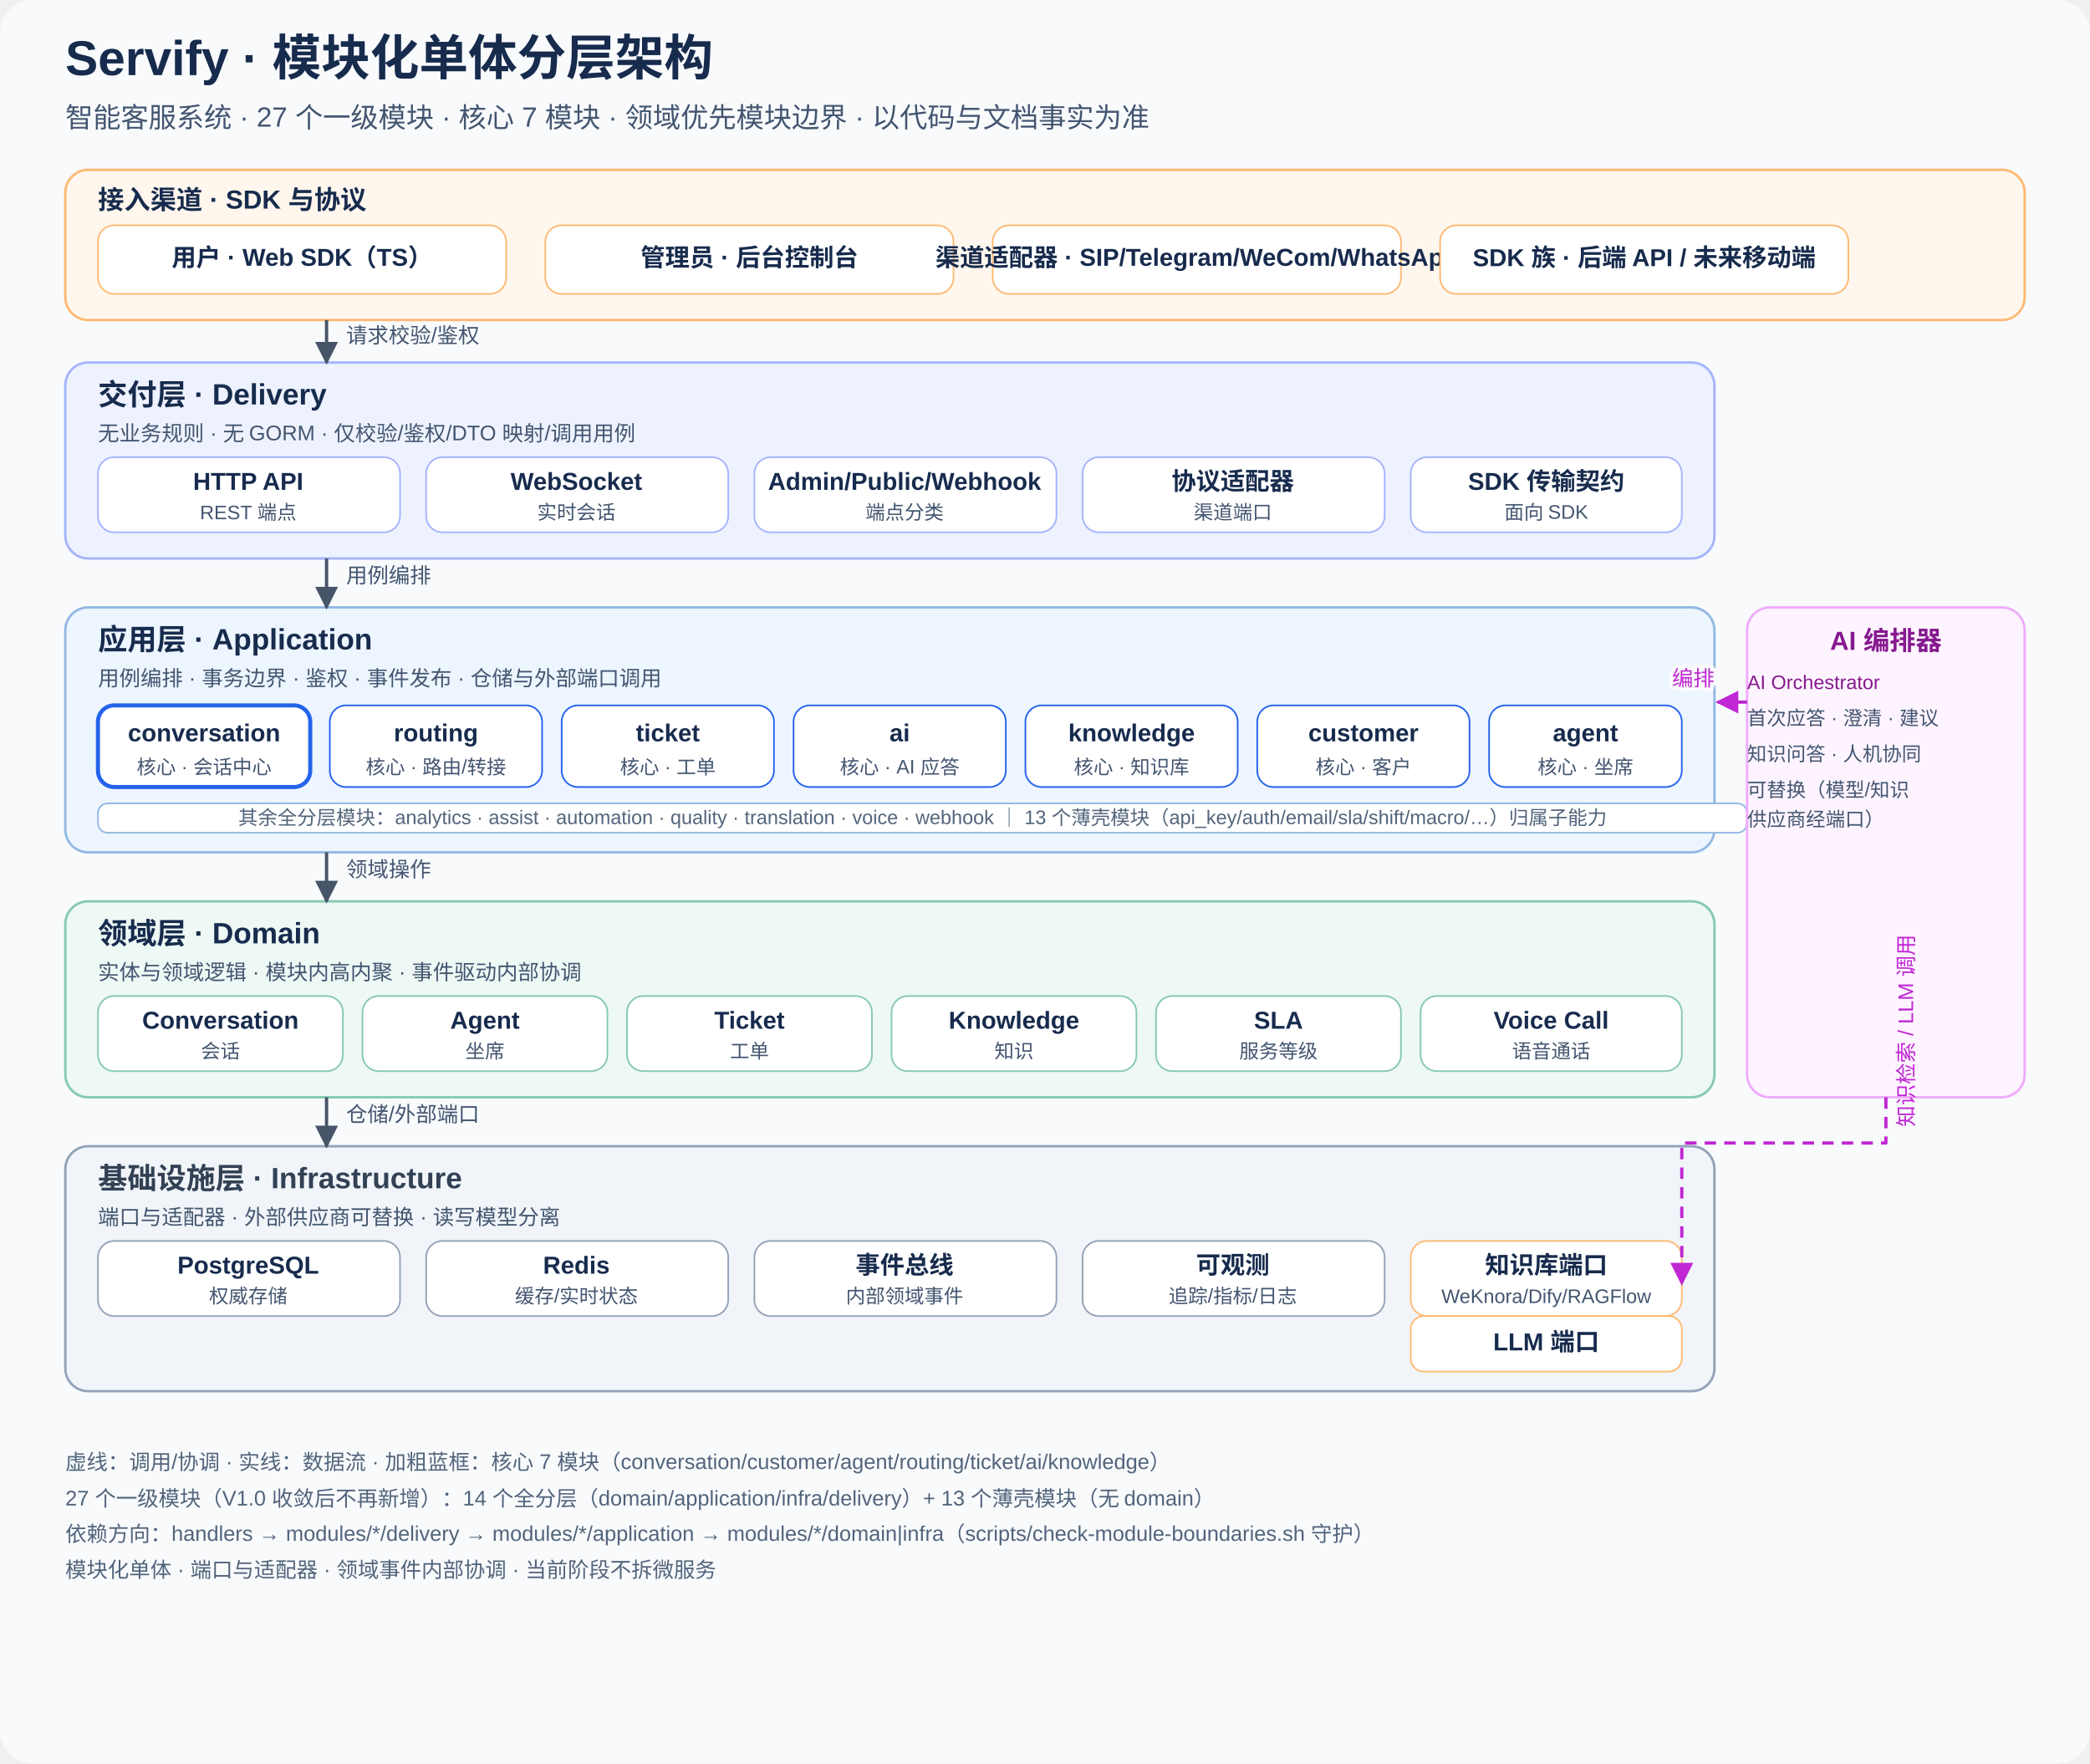
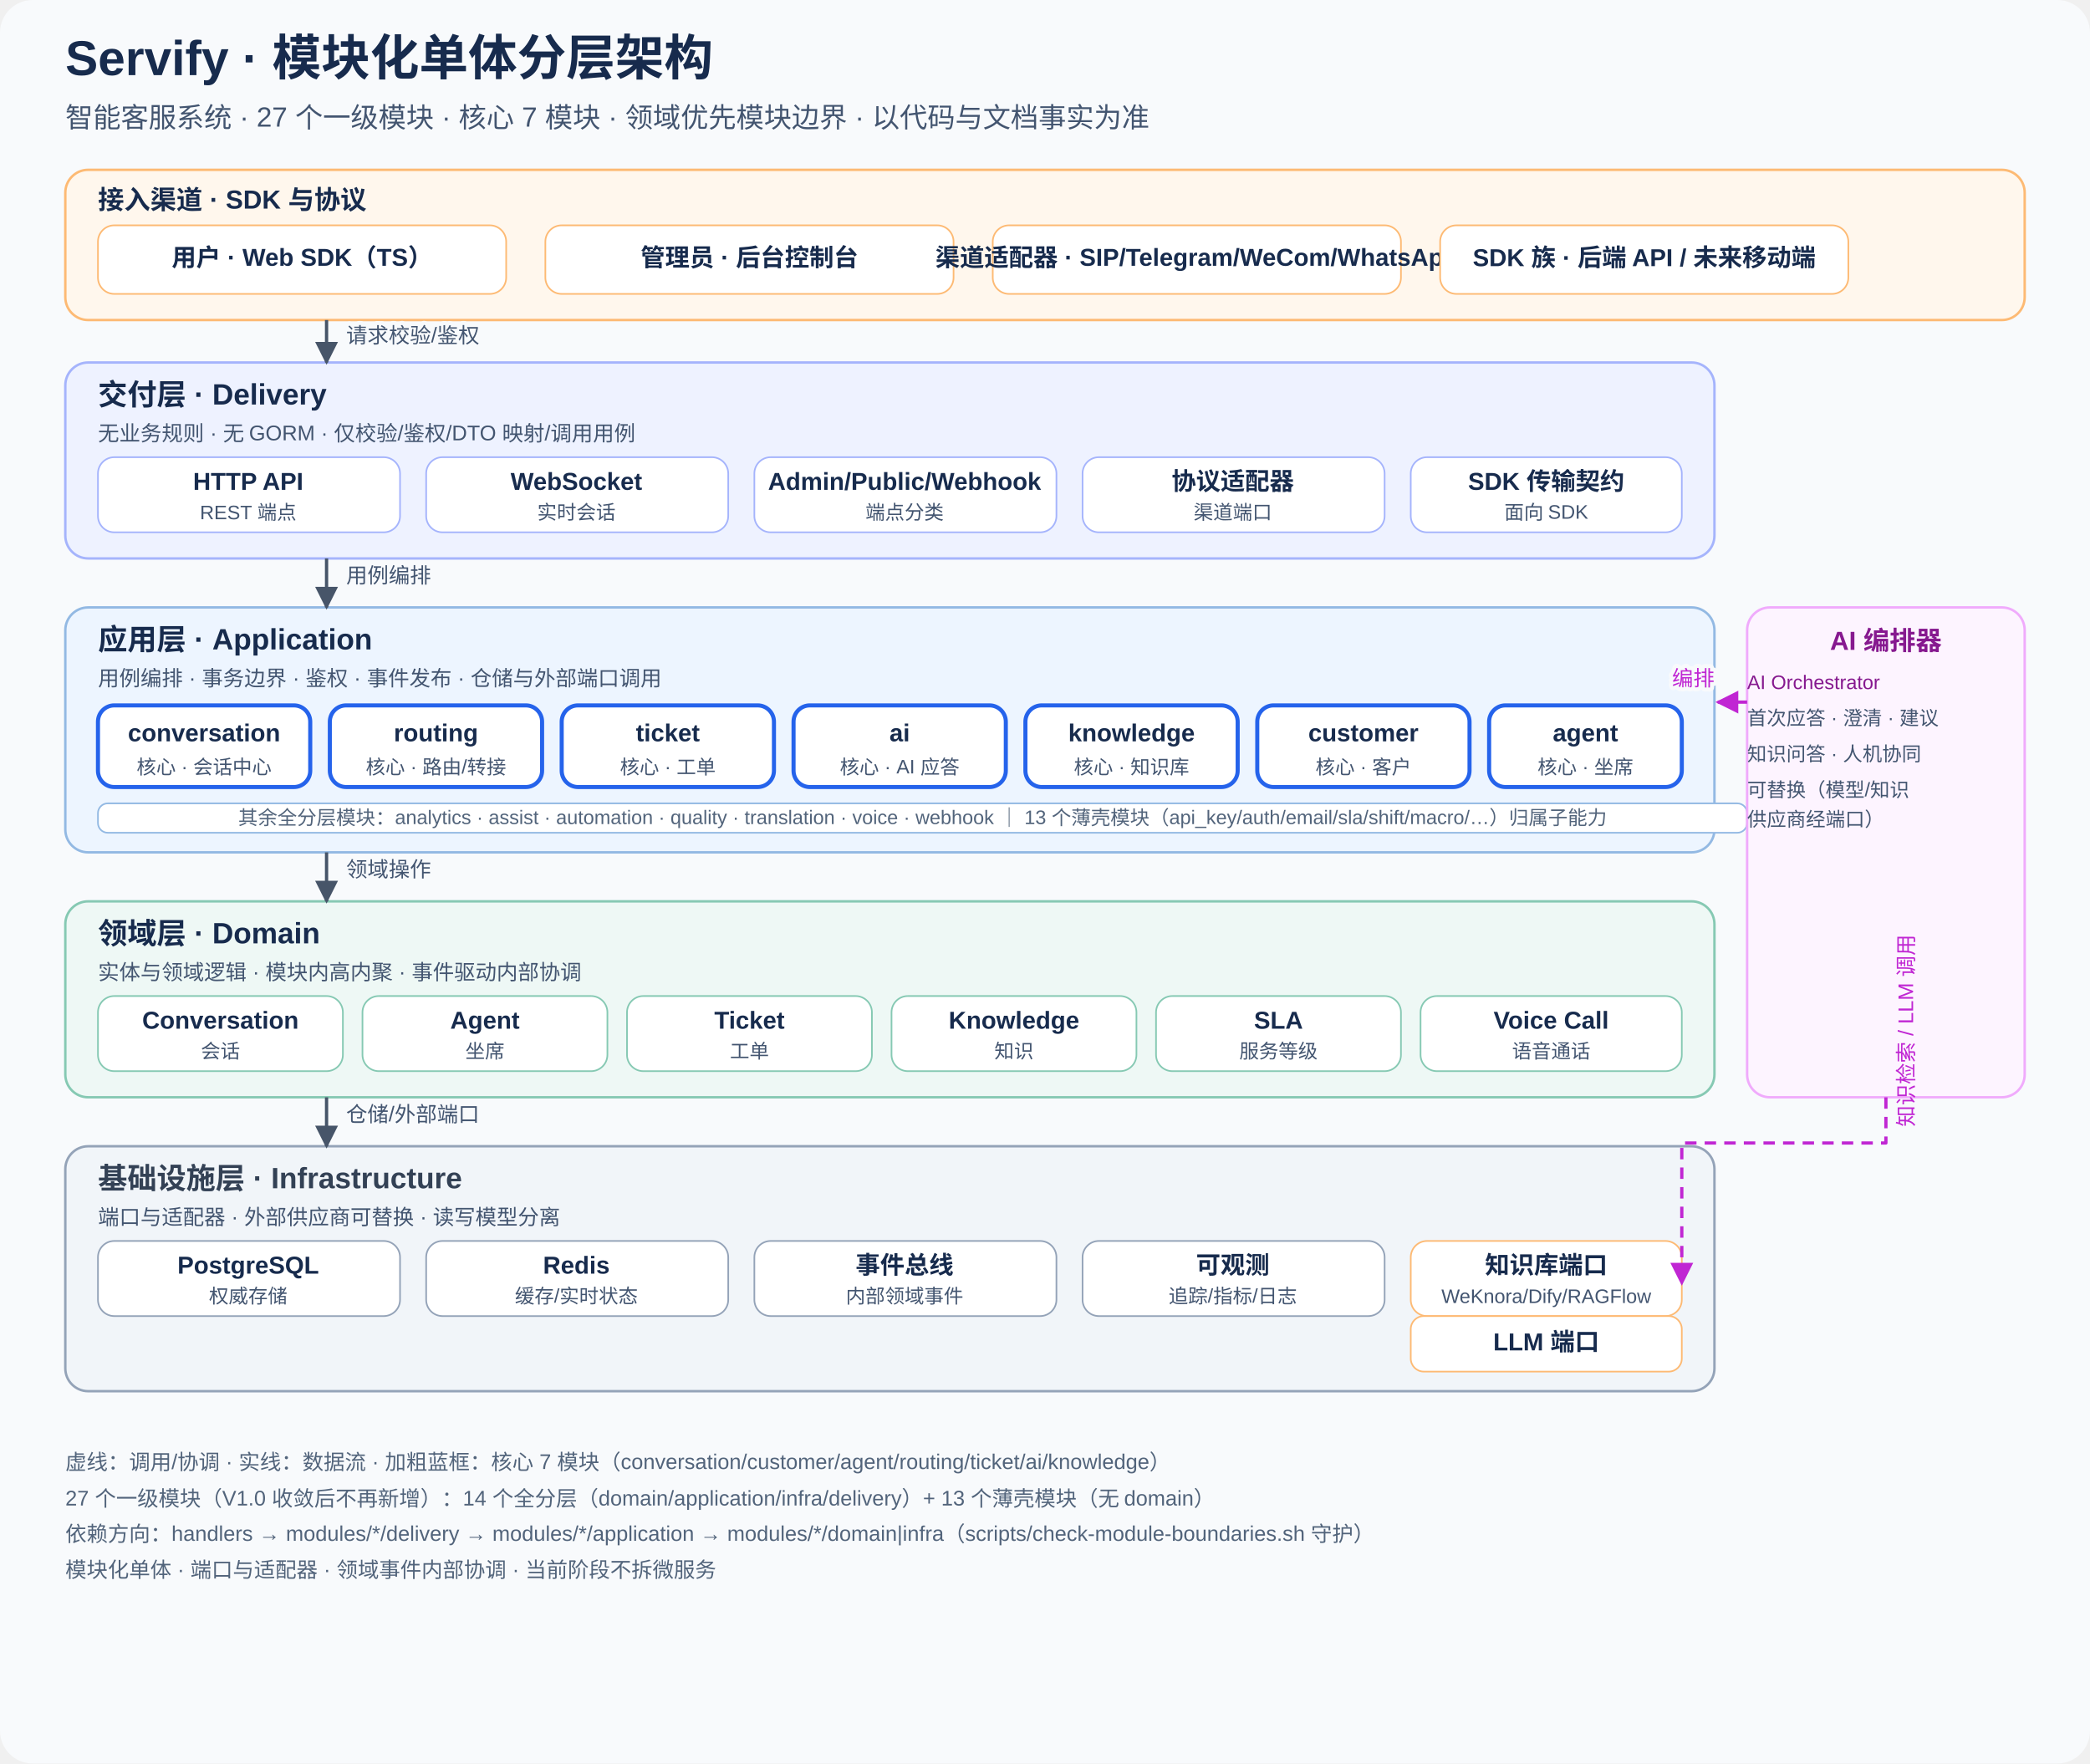
<svg xmlns="http://www.w3.org/2000/svg" width="1280" height="1080" viewBox="0 0 1280 1080" role="img" aria-labelledby="title desc" xml:lang="zh-CN">
  <defs>
    <marker id="arrow" viewBox="0 0 10 10" refX="9" refY="5" markerWidth="7" markerHeight="7" orient="auto-start-reverse">
      <path d="M0 0 L10 5 L0 10Z" fill="context-stroke" />
    </marker>
  </defs>
  <style>text{font-family:Arial,'Noto Sans CJK SC','Microsoft YaHei',sans-serif;fill:#172b4d}.title{font-size:30px;font-weight:700}.sub{font-size:17px;fill:#435570}.band{font-size:16px;font-weight:700}.layer{font-size:18px;font-weight:700}.layerbody{font-size:13px;fill:#435570}.chip{font-size:15px;font-weight:700}.chipbody{font-size:12px;fill:#435570}.small{font-size:13px;fill:#52647b}.label{font-size:13px;fill:#435570;paint-order:stroke;stroke:#f8fafc;stroke-width:5px;stroke-linejoin:round}.edge{fill:none;stroke-linejoin:round}.control{stroke-dasharray:7 5}.core{stroke-width:2.5}</style>
  <rect width="1280" height="1080" rx="20" fill="#f8fafc" />
  <text x="40" y="46" class="title" text-anchor="start">Servify · 模块化单体分层架构</text>
  <text x="40" y="78" class="sub" text-anchor="start">智能客服系统 · 27 个一级模块 · 核心 7 模块 · 领域优先模块边界 · 以代码与文档事实为准</text>
  <g id="channels">
    <rect x="40" y="104" width="1200" height="92" rx="14" fill="#fff7ed" stroke="#fdba74" stroke-width="1.5" />
    <text x="60" y="128" class="band" text-anchor="start">接入渠道 · SDK 与协议</text>
    <g id="ch-user">
      <rect x="60" y="138" width="250" height="42" rx="10" fill="#fff" stroke="#fdba74" />
      <text x="185" y="163" class="chip" text-anchor="middle">用户 · Web SDK（TS）</text>
    </g>
    <g id="ch-admin">
      <rect x="334" y="138" width="250" height="42" rx="10" fill="#fff" stroke="#fdba74" />
      <text x="459" y="163" class="chip" text-anchor="middle">管理员 · 后台控制台</text>
    </g>
    <g id="ch-adapters">
      <rect x="608" y="138" width="250" height="42" rx="10" fill="#fff" stroke="#fdba74" />
      <text x="733" y="163" class="chip" text-anchor="middle">渠道适配器 · SIP/Telegram/WeCom/WhatsApp</text>
    </g>
    <g id="ch-sdk">
      <rect x="882" y="138" width="250" height="42" rx="10" fill="#fff" stroke="#fdba74" />
      <text x="1007" y="163" class="chip" text-anchor="middle">SDK 族 · 后端 API / 未来移动端</text>
    </g>
  </g>
  <g id="delivery">
    <rect x="40" y="222" width="1010" height="120" rx="14" fill="#eef2ff" stroke="#a5b4fc" stroke-width="1.5" />
    <text x="60" y="248" class="layer" text-anchor="start">交付层 · Delivery</text>
    <text x="60" y="270" class="layerbody" text-anchor="start">无业务规则 · 无 GORM · 仅校验/鉴权/DTO 映射/调用用例</text>
    <g id="d-http">
      <rect x="60" y="280" width="185" height="46" rx="10" fill="#fff" stroke="#a5b4fc" />
      <text x="152" y="300" class="chip" text-anchor="middle">HTTP API</text>
      <text x="152" y="318" class="chipbody" text-anchor="middle">REST 端点</text>
    </g>
    <g id="d-ws">
      <rect x="261" y="280" width="185" height="46" rx="10" fill="#fff" stroke="#a5b4fc" />
      <text x="353" y="300" class="chip" text-anchor="middle">WebSocket</text>
      <text x="353" y="318" class="chipbody" text-anchor="middle">实时会话</text>
    </g>
    <g id="d-admin">
      <rect x="462" y="280" width="185" height="46" rx="10" fill="#fff" stroke="#a5b4fc" />
      <text x="554" y="300" class="chip" text-anchor="middle">Admin/Public/Webhook</text>
      <text x="554" y="318" class="chipbody" text-anchor="middle">端点分类</text>
    </g>
    <g id="d-proto">
      <rect x="663" y="280" width="185" height="46" rx="10" fill="#fff" stroke="#a5b4fc" />
      <text x="755" y="300" class="chip" text-anchor="middle">协议适配器</text>
      <text x="755" y="318" class="chipbody" text-anchor="middle">渠道端口</text>
    </g>
    <g id="d-sdk">
      <rect x="864" y="280" width="166" height="46" rx="10" fill="#fff" stroke="#a5b4fc" />
      <text x="947" y="300" class="chip" text-anchor="middle">SDK 传输契约</text>
      <text x="947" y="318" class="chipbody" text-anchor="middle">面向 SDK</text>
    </g>
  </g>
  <g id="application">
    <rect x="40" y="372" width="1010" height="150" rx="14" fill="#edf5ff" stroke="#93b9e3" stroke-width="1.5" />
    <text x="60" y="398" class="layer" text-anchor="start">应用层 · Application</text>
    <text x="60" y="420" class="layerbody" text-anchor="start">用例编排 · 事务边界 · 鉴权 · 事件发布 · 仓储与外部端口调用</text>
    <g id="a-conv" class="core">
      <rect x="60" y="432" width="130" height="50" rx="10" fill="#fff" stroke="#2563eb" />
      <text x="125" y="454" class="chip" text-anchor="middle">conversation</text>
      <text x="125" y="474" class="chipbody" text-anchor="middle">核心 · 会话中心</text>
    </g>
-     <g id="a-routing">
+     <g id="a-routing" class="core">
      <rect x="202" y="432" width="130" height="50" rx="10" fill="#fff" stroke="#2563eb" />
      <text x="267" y="454" class="chip" text-anchor="middle">routing</text>
      <text x="267" y="474" class="chipbody" text-anchor="middle">核心 · 路由/转接</text>
    </g>
-     <g id="a-ticket">
+     <g id="a-ticket" class="core">
      <rect x="344" y="432" width="130" height="50" rx="10" fill="#fff" stroke="#2563eb" />
      <text x="409" y="454" class="chip" text-anchor="middle">ticket</text>
      <text x="409" y="474" class="chipbody" text-anchor="middle">核心 · 工单</text>
    </g>
-     <g id="a-ai">
+     <g id="a-ai" class="core">
      <rect x="486" y="432" width="130" height="50" rx="10" fill="#fff" stroke="#2563eb" />
      <text x="551" y="454" class="chip" text-anchor="middle">ai</text>
      <text x="551" y="474" class="chipbody" text-anchor="middle">核心 · AI 应答</text>
    </g>
-     <g id="a-know">
+     <g id="a-know" class="core">
      <rect x="628" y="432" width="130" height="50" rx="10" fill="#fff" stroke="#2563eb" />
      <text x="693" y="454" class="chip" text-anchor="middle">knowledge</text>
      <text x="693" y="474" class="chipbody" text-anchor="middle">核心 · 知识库</text>
    </g>
-     <g id="a-cust">
+     <g id="a-cust" class="core">
      <rect x="770" y="432" width="130" height="50" rx="10" fill="#fff" stroke="#2563eb" />
      <text x="835" y="454" class="chip" text-anchor="middle">customer</text>
      <text x="835" y="474" class="chipbody" text-anchor="middle">核心 · 客户</text>
    </g>
-     <g id="a-agent">
+     <g id="a-agent" class="core">
      <rect x="912" y="432" width="118" height="50" rx="10" fill="#fff" stroke="#2563eb" />
      <text x="971" y="454" class="chip" text-anchor="middle">agent</text>
      <text x="971" y="474" class="chipbody" text-anchor="middle">核心 · 坐席</text>
    </g>
    <g id="a-other">
      <rect x="60" y="492" width="1010" height="18" rx="6" fill="#fff" stroke="#93b9e3" />
      <text x="565" y="505" class="chipbody" text-anchor="middle" style="fill:#52647b">其余全分层模块：analytics · assist · automation · quality · translation · voice · webhook ｜ 13 个薄壳模块（api_key/auth/email/sla/shift/macro/…）归属子能力</text>
    </g>
  </g>
  <g id="domain">
    <rect x="40" y="552" width="1010" height="120" rx="14" fill="#eef8f5" stroke="#86c9b3" stroke-width="1.5" />
    <text x="60" y="578" class="layer" text-anchor="start">领域层 · Domain</text>
    <text x="60" y="600" class="layerbody" text-anchor="start">实体与领域逻辑 · 模块内高内聚 · 事件驱动内部协调</text>
    <g id="dom-conv">
      <rect x="60" y="610" width="150" height="46" rx="10" fill="#fff" stroke="#86c9b3" />
      <text x="135" y="630" class="chip" text-anchor="middle">Conversation</text>
      <text x="135" y="648" class="chipbody" text-anchor="middle">会话</text>
    </g>
    <g id="dom-agent">
      <rect x="222" y="610" width="150" height="46" rx="10" fill="#fff" stroke="#86c9b3" />
      <text x="297" y="630" class="chip" text-anchor="middle">Agent</text>
      <text x="297" y="648" class="chipbody" text-anchor="middle">坐席</text>
    </g>
    <g id="dom-ticket">
      <rect x="384" y="610" width="150" height="46" rx="10" fill="#fff" stroke="#86c9b3" />
      <text x="459" y="630" class="chip" text-anchor="middle">Ticket</text>
      <text x="459" y="648" class="chipbody" text-anchor="middle">工单</text>
    </g>
    <g id="dom-know">
      <rect x="546" y="610" width="150" height="46" rx="10" fill="#fff" stroke="#86c9b3" />
      <text x="621" y="630" class="chip" text-anchor="middle">Knowledge</text>
      <text x="621" y="648" class="chipbody" text-anchor="middle">知识</text>
    </g>
    <g id="dom-sla">
      <rect x="708" y="610" width="150" height="46" rx="10" fill="#fff" stroke="#86c9b3" />
      <text x="783" y="630" class="chip" text-anchor="middle">SLA</text>
      <text x="783" y="648" class="chipbody" text-anchor="middle">服务等级</text>
    </g>
    <g id="dom-voice">
      <rect x="870" y="610" width="160" height="46" rx="10" fill="#fff" stroke="#86c9b3" />
      <text x="950" y="630" class="chip" text-anchor="middle">Voice Call</text>
      <text x="950" y="648" class="chipbody" text-anchor="middle">语音通话</text>
    </g>
  </g>
  <g id="infra">
    <rect x="40" y="702" width="1010" height="150" rx="14" fill="#f1f5f9" stroke="#94a3b8" stroke-width="1.5" />
    <text x="60" y="728" class="layer" text-anchor="start" style="fill:#334155">基础设施层 · Infrastructure</text>
    <text x="60" y="750" class="layerbody" text-anchor="start">端口与适配器 · 外部供应商可替换 · 读写模型分离</text>
    <g id="i-pg">
      <rect x="60" y="760" width="185" height="46" rx="10" fill="#fff" stroke="#94a3b8" />
      <text x="152" y="780" class="chip" text-anchor="middle">PostgreSQL</text>
      <text x="152" y="798" class="chipbody" text-anchor="middle">权威存储</text>
    </g>
    <g id="i-redis">
      <rect x="261" y="760" width="185" height="46" rx="10" fill="#fff" stroke="#94a3b8" />
      <text x="353" y="780" class="chip" text-anchor="middle">Redis</text>
      <text x="353" y="798" class="chipbody" text-anchor="middle">缓存/实时状态</text>
    </g>
    <g id="i-bus">
      <rect x="462" y="760" width="185" height="46" rx="10" fill="#fff" stroke="#94a3b8" />
      <text x="554" y="780" class="chip" text-anchor="middle">事件总线</text>
      <text x="554" y="798" class="chipbody" text-anchor="middle">内部领域事件</text>
    </g>
    <g id="i-obs">
      <rect x="663" y="760" width="185" height="46" rx="10" fill="#fff" stroke="#94a3b8" />
      <text x="755" y="780" class="chip" text-anchor="middle">可观测</text>
      <text x="755" y="798" class="chipbody" text-anchor="middle">追踪/指标/日志</text>
    </g>
    <g id="i-know">
      <rect x="864" y="760" width="166" height="46" rx="10" fill="#fff" stroke="#fdba74" />
      <text x="947" y="780" class="chip" text-anchor="middle">知识库端口</text>
      <text x="947" y="798" class="chipbody" text-anchor="middle">WeKnora/Dify/RAGFlow</text>
    </g>
    <g id="i-llm">
      <rect x="864" y="806" width="166" height="34" rx="8" fill="#fff" stroke="#fdba74" />
      <text x="947" y="827" class="chip" text-anchor="middle">LLM 端口</text>
    </g>
  </g>
  <g id="ai-orch">
    <rect x="1070" y="372" width="170" height="300" rx="14" fill="#fdf4ff" stroke="#f0abfc" stroke-width="1.5" />
    <text x="1155" y="398" class="band" text-anchor="middle" style="fill:#86198f">AI 编排器</text>
    <text x="1070" y="422" class="chipbody" text-anchor="start" style="fill:#86198f">AI Orchestrator</text>
    <text x="1070" y="444" class="chipbody" text-anchor="start">首次应答 · 澄清 · 建议</text>
    <text x="1070" y="466" class="chipbody" text-anchor="start">知识问答 · 人机协同</text>
    <text x="1070" y="488" class="chipbody" text-anchor="start">可替换（模型/知识</text>
    <text x="1070" y="506" class="chipbody" text-anchor="start">供应商经端口）</text>
    <path id="ai-know" d="M1070 430 H1052" class="edge" style="stroke:#c026d3;stroke-width:2" marker-end="url(#arrow)" />
    <text x="1050" y="420" class="label" text-anchor="end" style="fill:#c026d3">编排</text>
  </g>
  <path id="ai-llm" d="M1155 672 V700 H1030 V786" class="edge control" style="stroke:#c026d3;stroke-width:2" marker-end="url(#arrow)" />
  <text transform="translate(1172 690) rotate(-90)" class="small" style="fill:#c026d3">知识检索 / LLM 调用</text>
  <path id="l1" d="M200 196 V222" class="edge" style="stroke:#475569;stroke-width:2" marker-end="url(#arrow)" />
  <path id="l2" d="M200 342 V372" class="edge" style="stroke:#475569;stroke-width:2" marker-end="url(#arrow)" />
  <path id="l3" d="M200 522 V552" class="edge" style="stroke:#475569;stroke-width:2" marker-end="url(#arrow)" />
  <path id="l4" d="M200 672 V702" class="edge" style="stroke:#475569;stroke-width:2" marker-end="url(#arrow)" />
  <text x="212" y="210" class="label" text-anchor="start">请求校验/鉴权</text>
  <text x="212" y="357" class="label" text-anchor="start">用例编排</text>
  <text x="212" y="537" class="label" text-anchor="start">领域操作</text>
  <text x="212" y="687" class="label" text-anchor="start">仓储/外部端口</text>
  <text x="40" y="900" class="small" text-anchor="start">虚线：调用/协调 · 实线：数据流 · 加粗蓝框：核心 7 模块（conversation/customer/agent/routing/ticket/ai/knowledge）</text>
  <text x="40" y="922" class="small" text-anchor="start">27 个一级模块（V1.0 收敛后不再新增）：14 个全分层（domain/application/infra/delivery）+ 13 个薄壳模块（无 domain）</text>
  <text x="40" y="944" class="small" text-anchor="start">依赖方向：handlers → modules/*/delivery → modules/*/application → modules/*/domain|infra（scripts/check-module-boundaries.sh 守护）</text>
  <text x="40" y="966" class="small" text-anchor="start">模块化单体 · 端口与适配器 · 领域事件内部协调 · 当前阶段不拆微服务</text>
</svg>
